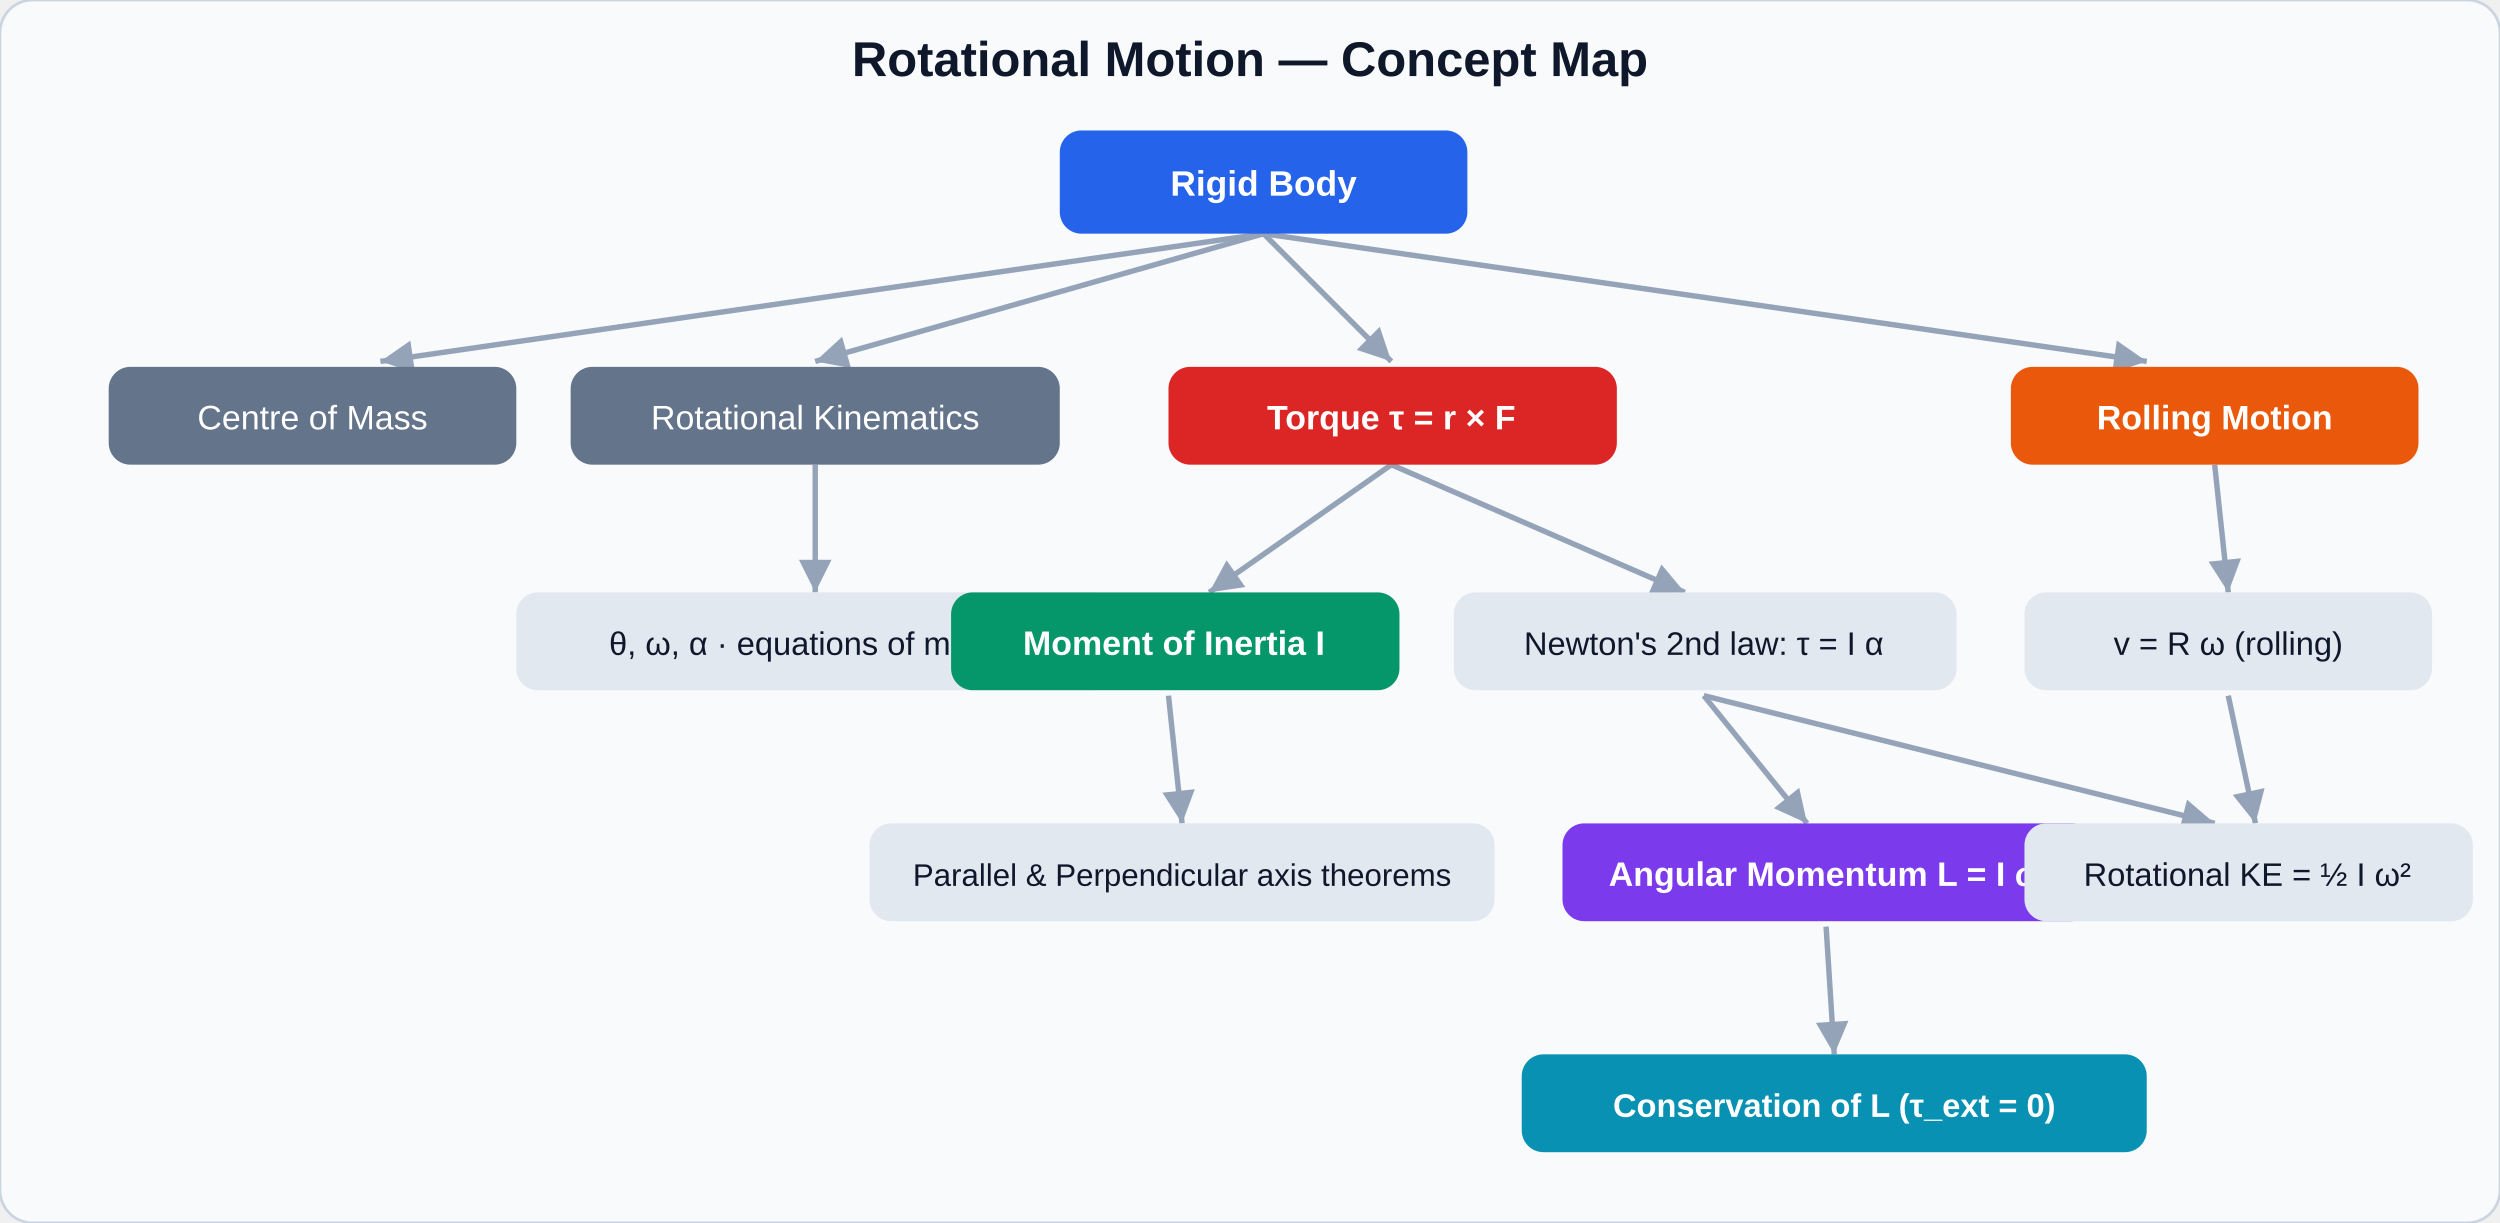
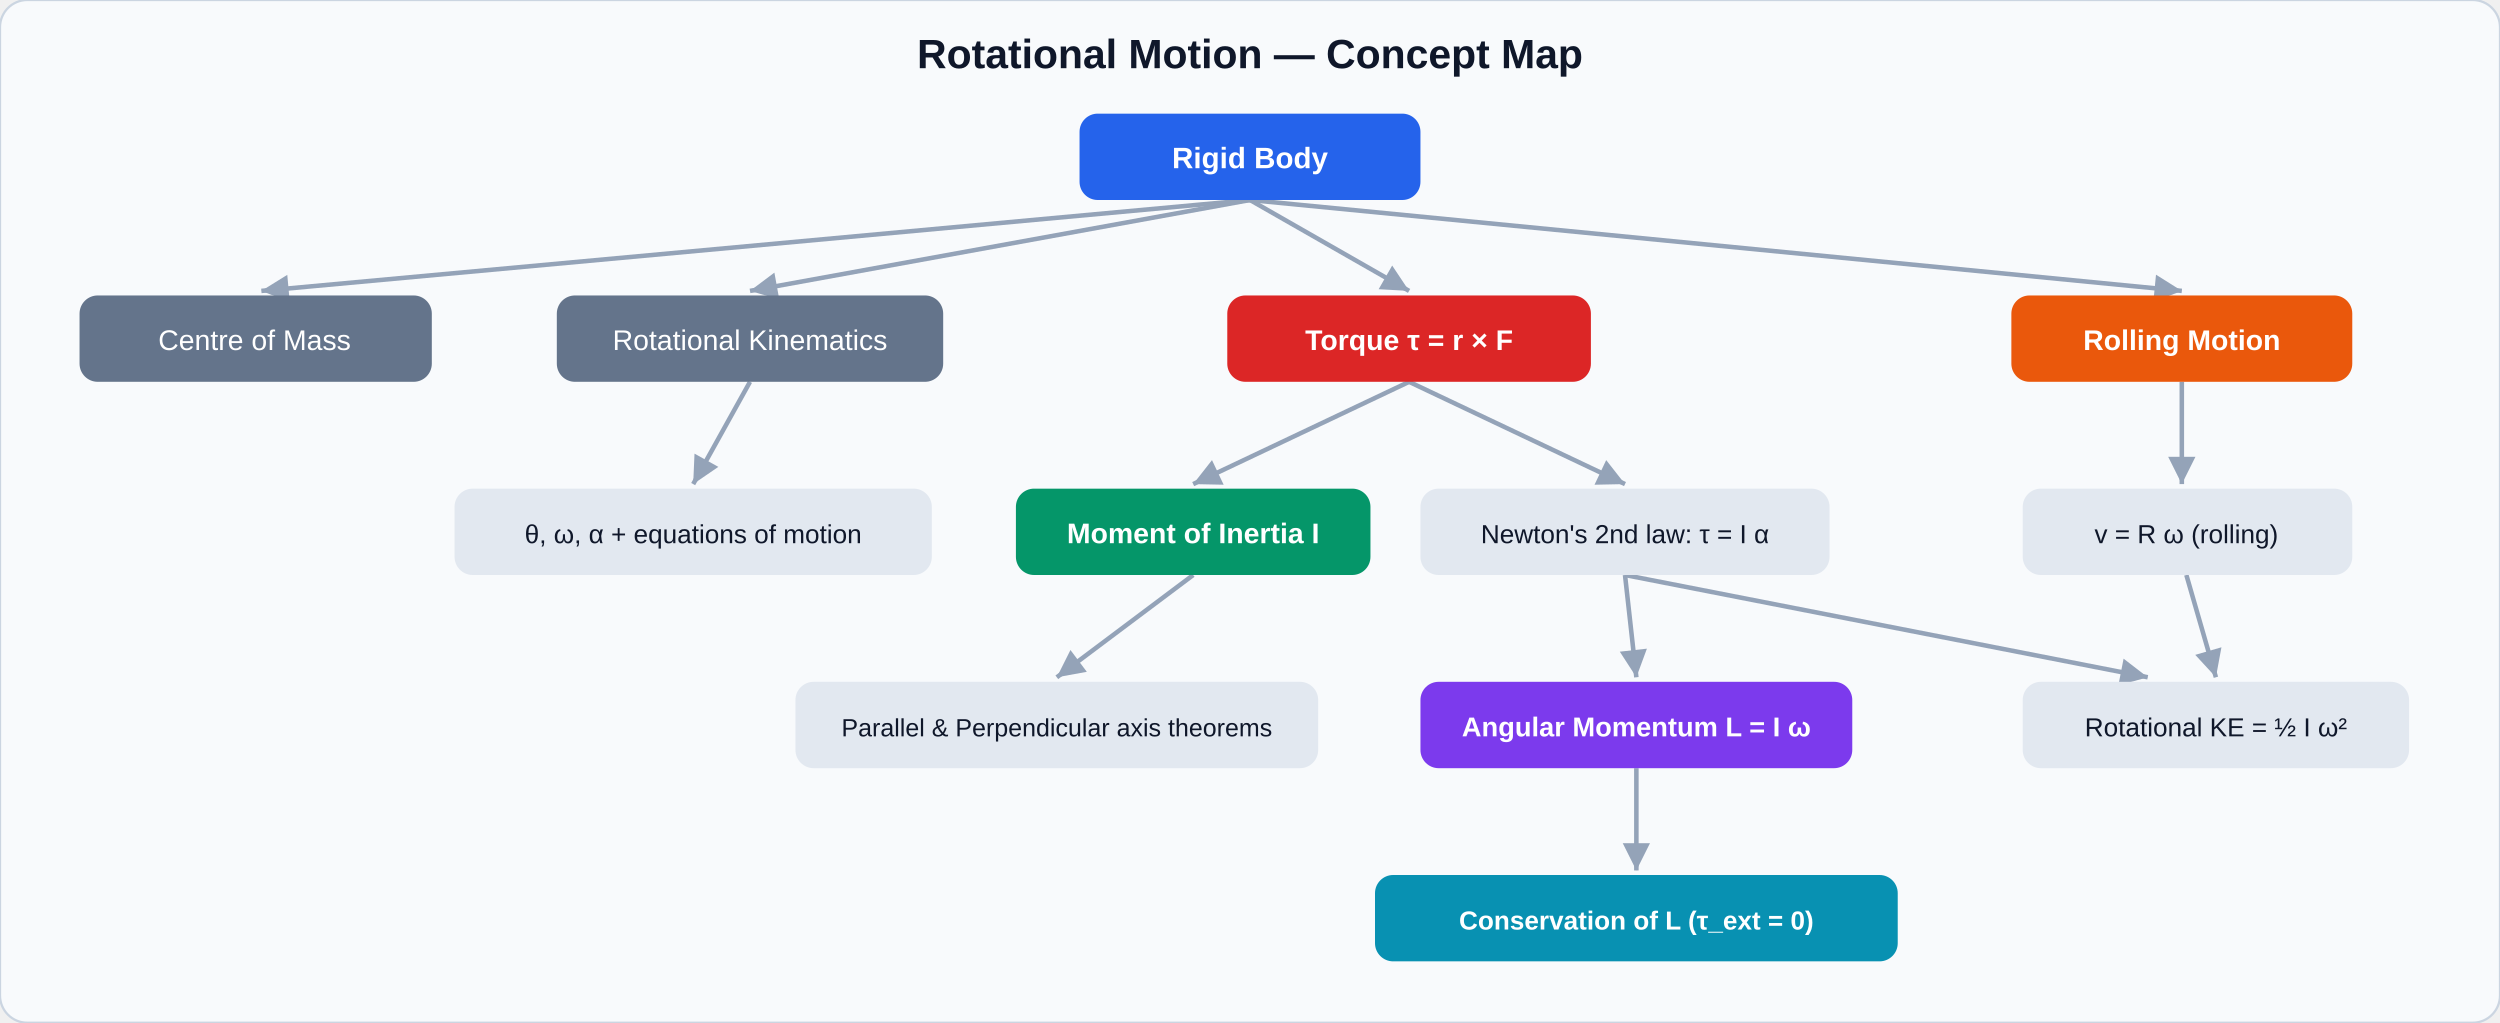
- <svg xmlns="http://www.w3.org/2000/svg" viewBox="0 0 920 450" font-family="Segoe UI, Arial, sans-serif">
+ <svg xmlns="http://www.w3.org/2000/svg" viewBox="0 0 1100 450" font-family="Segoe UI, Arial, sans-serif">
  <defs>
    <marker id="arrow" markerWidth="8" markerHeight="8" refX="6" refY="3" orient="auto" markerUnits="strokeWidth">
      <path d="M0,0 L6,3 L0,6 Z" fill="#94a3b8" />
    </marker>
  </defs>
-   <rect x="0" y="0" width="920" height="450" rx="12" fill="#f8fafc" stroke="#cbd5e1" />
-   <text x="460" y="28" text-anchor="middle" font-size="18" font-weight="700" fill="#0f172a">Rotational Motion — Concept Map</text>
+   <rect x="0" y="0" width="1100" height="450" rx="12" fill="#f8fafc" stroke="#cbd5e1" />
+   <text x="550" y="30" text-anchor="middle" font-size="18" font-weight="700" fill="#0f172a">Rotational Motion — Concept Map</text>
  <g stroke="#94a3b8" stroke-width="2" fill="none" marker-end="url(#arrow)">
-     <line x1="465" y1="86" x2="140" y2="133" />
-     <line x1="465" y1="86" x2="300" y2="133" />
-     <line x1="465" y1="86" x2="512" y2="133" />
-     <line x1="465" y1="86" x2="790" y2="133" />
-     <line x1="300" y1="171" x2="300" y2="218" />
-     <line x1="512" y1="171" x2="445" y2="218" />
-     <line x1="512" y1="171" x2="620" y2="218" />
-     <line x1="815" y1="171" x2="820" y2="218" />
-     <line x1="430" y1="256" x2="435" y2="303" />
-     <line x1="627" y1="256" x2="665" y2="303" />
-     <line x1="627" y1="256" x2="815" y2="303" />
-     <line x1="820" y1="256" x2="830" y2="303" />
-     <line x1="672" y1="341" x2="675" y2="388" />
+     <line x1="550" y1="88" x2="115" y2="128" />
+     <line x1="550" y1="88" x2="330" y2="128" />
+     <line x1="550" y1="88" x2="620" y2="128" />
+     <line x1="550" y1="88" x2="960" y2="128" />
+     <line x1="330" y1="168" x2="305" y2="213" />
+     <line x1="620" y1="168" x2="525" y2="213" />
+     <line x1="620" y1="168" x2="715" y2="213" />
+     <line x1="960" y1="168" x2="960" y2="213" />
+     <line x1="525" y1="253" x2="465" y2="298" />
+     <line x1="715" y1="253" x2="720" y2="298" />
+     <line x1="715" y1="253" x2="945" y2="298" />
+     <line x1="962" y1="253" x2="975" y2="298" />
+     <line x1="720" y1="338" x2="720" y2="383" />
  </g>
-   <rect x="390" y="48" width="150" height="38" rx="8" fill="#2563eb" />
-   <text x="465" y="72" text-anchor="middle" font-size="13" font-weight="700" fill="#fff">Rigid Body</text>
-   <rect x="40" y="135" width="150" height="36" rx="8" fill="#64748b" />
-   <text x="115" y="158" text-anchor="middle" font-size="12.5" fill="#fff">Centre of Mass</text>
-   <rect x="210" y="135" width="180" height="36" rx="8" fill="#64748b" />
-   <text x="300" y="158" text-anchor="middle" font-size="12.5" fill="#fff">Rotational Kinematics</text>
-   <rect x="430" y="135" width="165" height="36" rx="8" fill="#dc2626" />
-   <text x="512" y="158" text-anchor="middle" font-size="12.5" font-weight="700" fill="#fff">Torque  τ = r × F</text>
-   <rect x="740" y="135" width="150" height="36" rx="8" fill="#ea580c" />
-   <text x="815" y="158" text-anchor="middle" font-size="12.5" font-weight="700" fill="#fff">Rolling Motion</text>
-   <rect x="190" y="218" width="220" height="36" rx="8" fill="#e2e8f0" />
-   <text x="300" y="241" text-anchor="middle" font-size="12" fill="#0f172a">θ, ω, α  ·  equations of motion</text>
-   <rect x="350" y="218" width="165" height="36" rx="8" fill="#059669" />
-   <text x="432" y="241" text-anchor="middle" font-size="12.5" font-weight="700" fill="#fff">Moment of Inertia  I</text>
-   <rect x="535" y="218" width="185" height="36" rx="8" fill="#e2e8f0" />
-   <text x="627" y="241" text-anchor="middle" font-size="12" fill="#0f172a">Newton's 2nd law:  τ = I α</text>
-   <rect x="745" y="218" width="150" height="36" rx="8" fill="#e2e8f0" />
-   <text x="820" y="241" text-anchor="middle" font-size="12" fill="#0f172a">v = R ω  (rolling)</text>
-   <rect x="320" y="303" width="230" height="36" rx="8" fill="#e2e8f0" />
-   <text x="435" y="326" text-anchor="middle" font-size="11.5" fill="#0f172a">Parallel &amp; Perpendicular axis theorems</text>
-   <rect x="575" y="303" width="195" height="36" rx="8" fill="#7c3aed" />
-   <text x="672" y="326" text-anchor="middle" font-size="12.5" font-weight="700" fill="#fff">Angular Momentum  L = I ω</text>
-   <rect x="745" y="303" width="165" height="36" rx="8" fill="#e2e8f0" />
-   <text x="827" y="326" text-anchor="middle" font-size="12" fill="#0f172a">Rotational KE = ½ I ω²</text>
-   <rect x="560" y="388" width="230" height="36" rx="8" fill="#0891b2" />
-   <text x="675" y="411" text-anchor="middle" font-size="12" font-weight="700" fill="#fff">Conservation of L  (τ_ext = 0)</text>
+   <rect x="475" y="50" width="150" height="38" rx="8" fill="#2563eb" />
+   <text x="550" y="74" text-anchor="middle" font-size="13" font-weight="700" fill="#fff">Rigid Body</text>
+   <rect x="35" y="130" width="155" height="38" rx="8" fill="#64748b" />
+   <text x="112" y="154" text-anchor="middle" font-size="12.5" fill="#fff">Centre of Mass</text>
+   <rect x="245" y="130" width="170" height="38" rx="8" fill="#64748b" />
+   <text x="330" y="154" text-anchor="middle" font-size="12.5" fill="#fff">Rotational Kinematics</text>
+   <rect x="540" y="130" width="160" height="38" rx="8" fill="#dc2626" />
+   <text x="620" y="154" text-anchor="middle" font-size="12.5" font-weight="700" fill="#fff">Torque  τ = r × F</text>
+   <rect x="885" y="130" width="150" height="38" rx="8" fill="#ea580c" />
+   <text x="960" y="154" text-anchor="middle" font-size="12.5" font-weight="700" fill="#fff">Rolling Motion</text>
+   <rect x="200" y="215" width="210" height="38" rx="8" fill="#e2e8f0" />
+   <text x="305" y="239" text-anchor="middle" font-size="11.5" fill="#0f172a">θ, ω, α  +  equations of motion</text>
+   <rect x="447" y="215" width="156" height="38" rx="8" fill="#059669" />
+   <text x="525" y="239" text-anchor="middle" font-size="12.5" font-weight="700" fill="#fff">Moment of Inertia  I</text>
+   <rect x="625" y="215" width="180" height="38" rx="8" fill="#e2e8f0" />
+   <text x="715" y="239" text-anchor="middle" font-size="11.5" fill="#0f172a">Newton's 2nd law:  τ = I α</text>
+   <rect x="890" y="215" width="145" height="38" rx="8" fill="#e2e8f0" />
+   <text x="962" y="239" text-anchor="middle" font-size="11.5" fill="#0f172a">v = R ω  (rolling)</text>
+   <rect x="350" y="300" width="230" height="38" rx="8" fill="#e2e8f0" />
+   <text x="465" y="324" text-anchor="middle" font-size="11" fill="#0f172a">Parallel &amp; Perpendicular axis theorems</text>
+   <rect x="625" y="300" width="190" height="38" rx="8" fill="#7c3aed" />
+   <text x="720" y="324" text-anchor="middle" font-size="12" font-weight="700" fill="#fff">Angular Momentum  L = I ω</text>
+   <rect x="890" y="300" width="170" height="38" rx="8" fill="#e2e8f0" />
+   <text x="975" y="324" text-anchor="middle" font-size="11.5" fill="#0f172a">Rotational KE = ½ I ω²</text>
+   <rect x="605" y="385" width="230" height="38" rx="8" fill="#0891b2" />
+   <text x="720" y="409" text-anchor="middle" font-size="11.5" font-weight="700" fill="#fff">Conservation of L  (τ_ext = 0)</text>
</svg>
